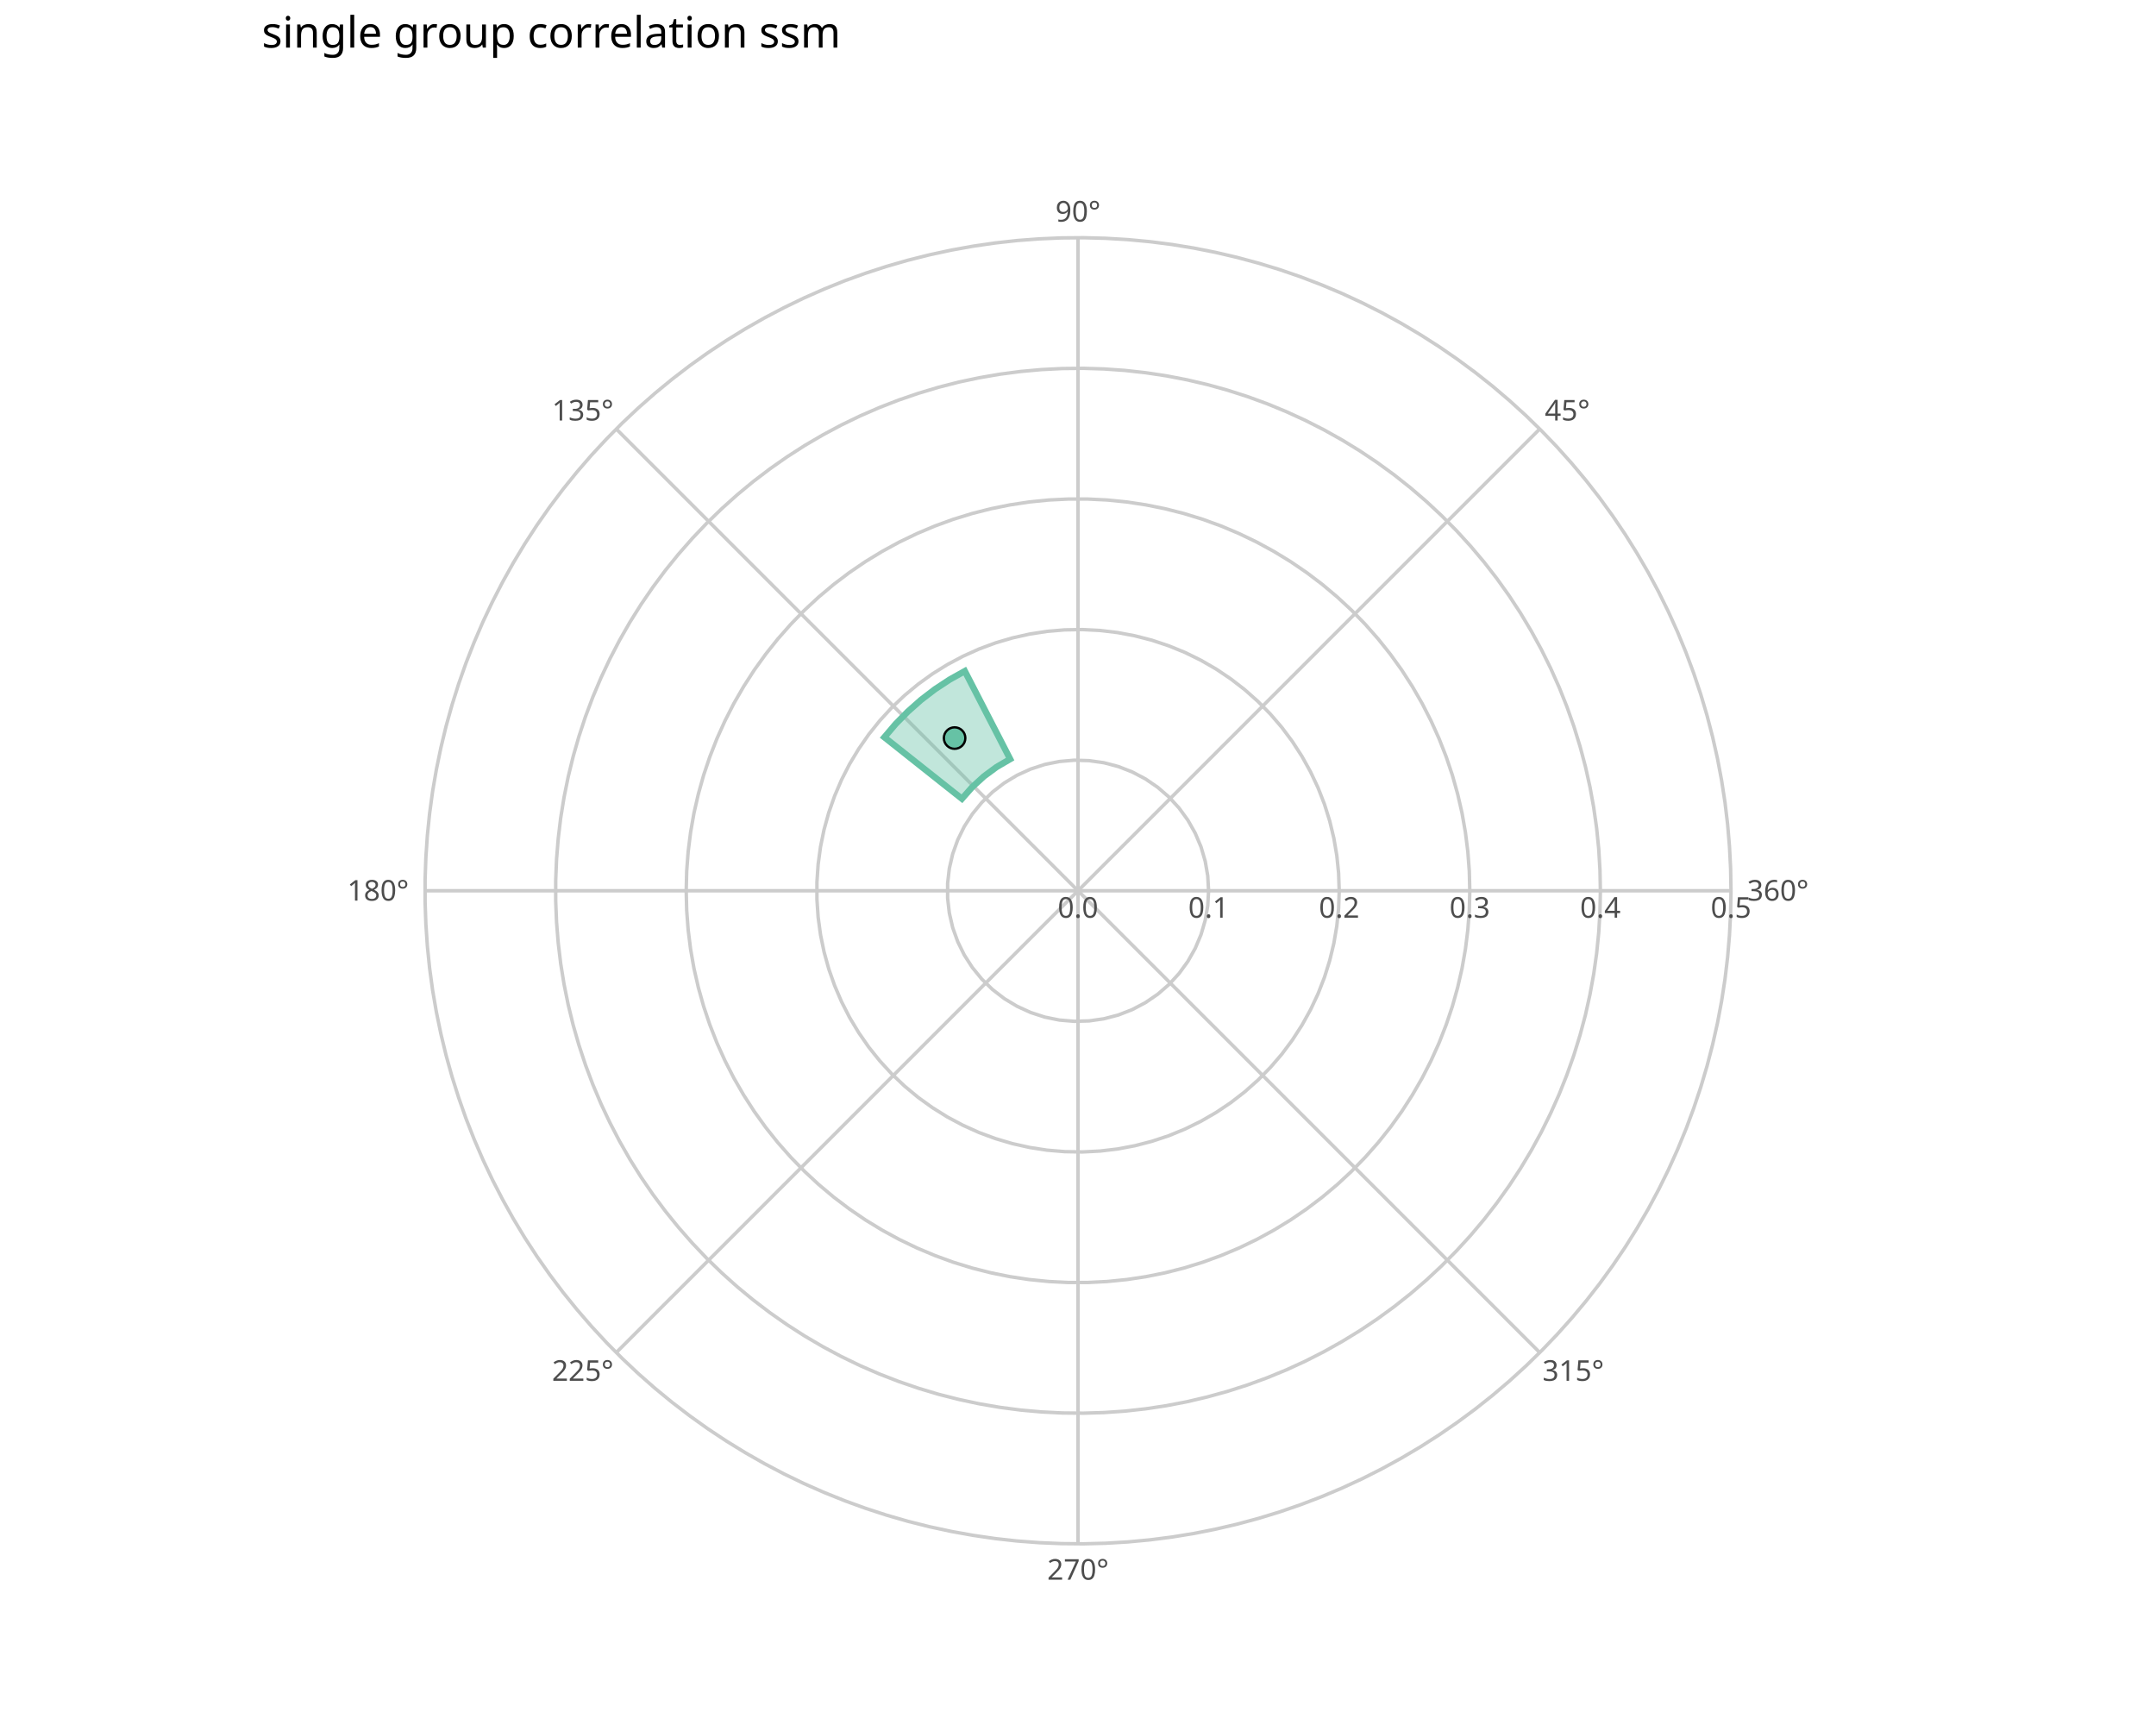
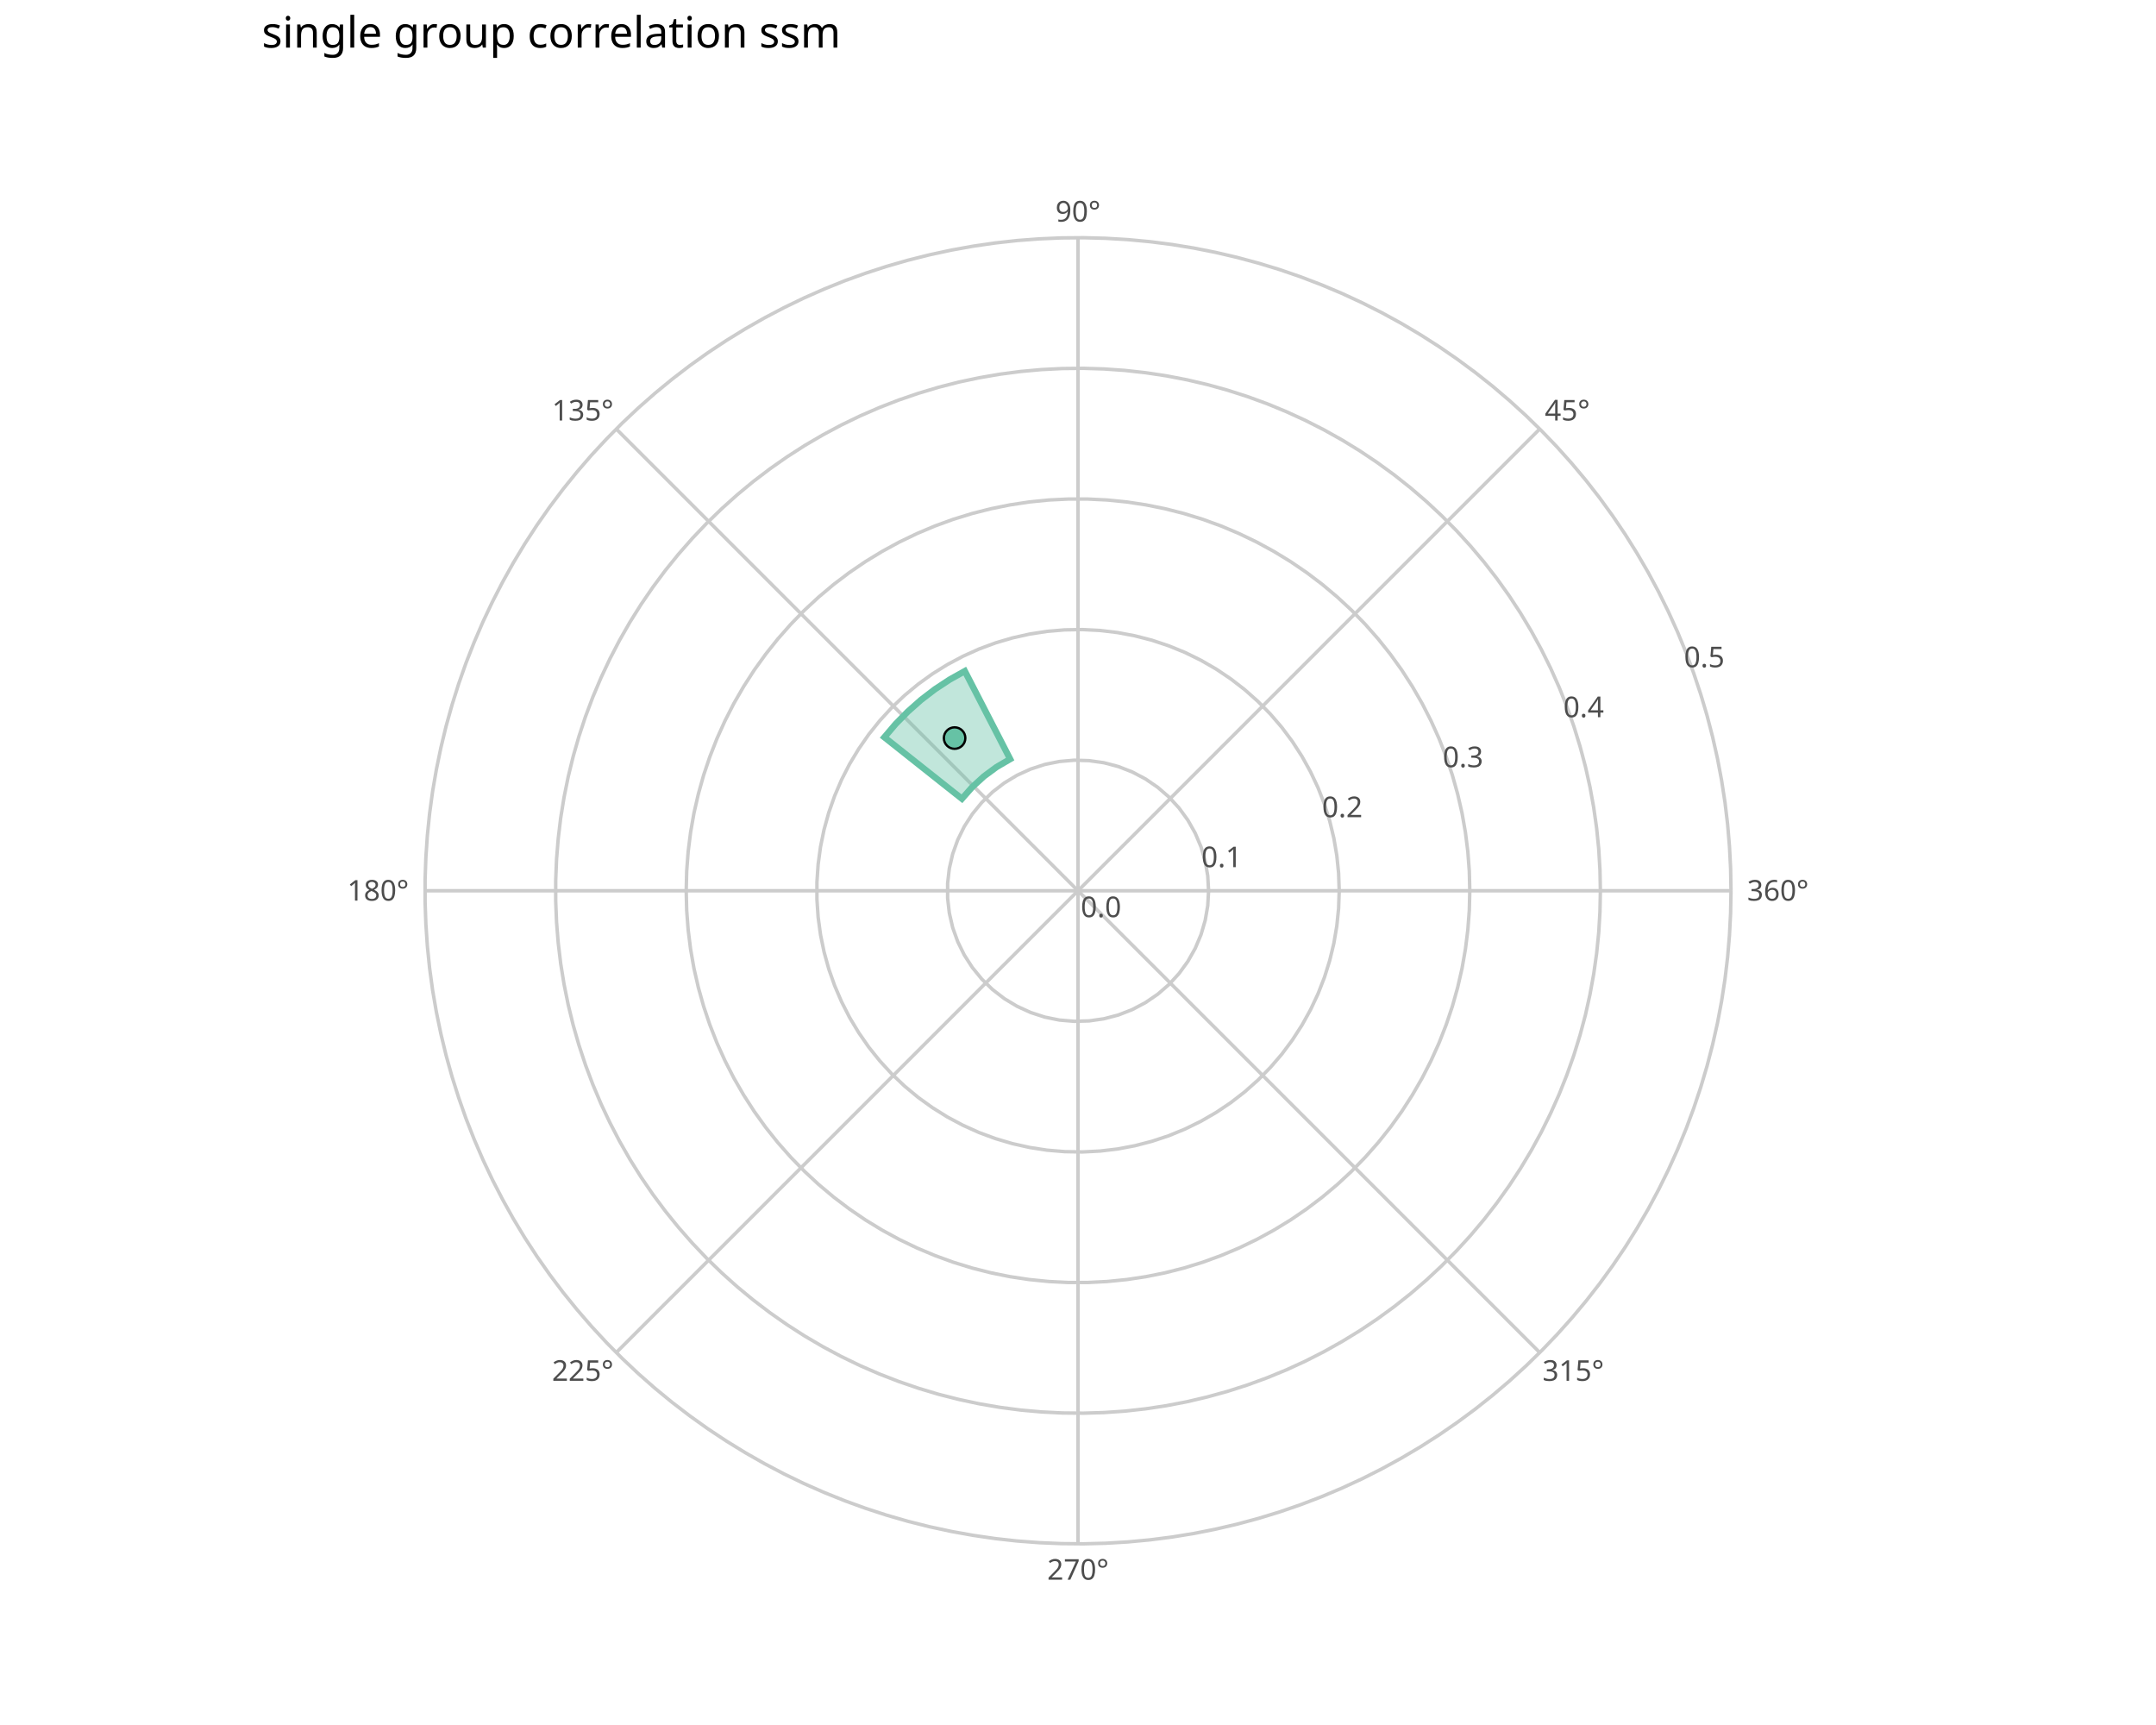
<svg xmlns="http://www.w3.org/2000/svg" class="svglite" data-engine-version="2.0" width="720.00pt" height="576.00pt" viewBox="0 0 720.00 576.00">
  <defs>
    <style type="text/css">
    .svglite line, .svglite polyline, .svglite polygon, .svglite path, .svglite rect, .svglite circle {
      fill: none;
      stroke: #000000;
      stroke-linecap: round;
      stroke-linejoin: round;
      stroke-miterlimit: 10.00;
    }
  </style>
  </defs>
  <rect width="100%" height="100%" style="stroke: none; fill: #FFFFFF;" />
  <defs>
    <clipPath id="cpMC4wMHw3MjAuMDB8MC4wMHw1NzYuMDA=">
      <rect x="0.00" y="0.00" width="720.00" height="576.00" />
    </clipPath>
  </defs>
  <g clip-path="url(#cpMC4wMHw3MjAuMDB8MC4wMHw1NzYuMDA=)">
</g>
  <defs>
    <clipPath id="cpODEuNDR8NjM4LjU2fDAuMDB8NTc2LjAw">
      <rect x="81.44" y="0.00" width="557.12" height="576.00" />
    </clipPath>
  </defs>
  <g clip-path="url(#cpODEuNDR8NjM4LjU2fDAuMDB8NTc2LjAw)">
    <rect x="81.44" y="0.00" width="557.12" height="576.00" style="stroke-width: 1.16; stroke: none; fill: #FFFFFF;" />
  </g>
  <g clip-path="url(#cpMC4wMHw3MjAuMDB8MC4wMHw1NzYuMDA=)">
    <polyline points="360.00,297.44 360.00,297.44 " style="stroke-width: 1.16; stroke: #CCCCCC; stroke-linecap: butt;" />
    <polyline points="403.61,297.44 403.33,292.47 402.48,287.56 401.08,282.78 399.14,278.20 396.69,273.86 393.76,269.83 390.40,266.16 386.63,262.90 382.52,260.09 378.12,257.77 373.48,255.96 368.66,254.69 363.73,253.99 358.75,253.84 353.79,254.27 348.91,255.26 344.18,256.80 339.65,258.87 335.38,261.44 331.44,264.48 327.87,267.95 324.72,271.80 322.02,275.99 319.83,280.46 318.15,285.15 317.03,290.00 316.46,294.95 316.46,299.93 317.03,304.88 318.15,309.73 319.83,314.42 322.02,318.88 324.72,323.07 327.87,326.93 331.44,330.40 335.38,333.44 339.65,336.01 344.18,338.08 348.91,339.62 353.79,340.61 358.75,341.03 363.73,340.89 368.66,340.18 373.48,338.92 378.12,337.11 382.52,334.79 386.63,331.98 390.40,328.72 393.76,325.05 396.69,321.02 399.14,316.68 401.08,312.09 402.48,307.32 403.33,302.41 403.61,297.44 " style="stroke-width: 1.16; stroke: #CCCCCC; stroke-linecap: butt;" />
    <polyline points="447.23,297.44 447.03,291.55 446.43,285.69 445.44,279.88 444.06,274.15 442.30,268.53 440.16,263.04 437.65,257.71 434.79,252.56 431.59,247.61 428.07,242.89 424.23,238.42 420.10,234.22 415.69,230.30 411.03,226.70 406.14,223.41 401.04,220.47 395.75,217.87 390.29,215.64 384.70,213.78 379.00,212.31 373.21,211.22 367.36,210.52 361.47,210.22 355.58,210.32 349.71,210.82 343.89,211.71 338.14,213.00 332.49,214.66 326.96,216.71 321.59,219.13 316.39,221.90 311.39,225.01 306.61,228.46 302.07,232.22 297.80,236.28 293.82,240.62 290.13,245.22 286.77,250.06 283.73,255.11 281.05,260.35 278.73,265.77 276.77,271.33 275.20,277.00 274.01,282.78 273.22,288.61 272.82,294.49 272.82,300.38 273.22,306.26 274.01,312.10 275.20,317.87 276.77,323.55 278.73,329.11 281.05,334.52 283.73,339.77 286.77,344.82 290.13,349.66 293.82,354.26 297.80,358.59 302.07,362.65 306.61,366.42 311.39,369.86 316.39,372.98 321.59,375.75 326.96,378.17 332.49,380.21 338.14,381.88 343.89,383.16 349.71,384.06 355.58,384.55 361.47,384.65 367.36,384.35 373.21,383.66 379.00,382.57 384.70,381.09 390.29,379.24 395.75,377.00 401.04,374.41 406.14,371.46 411.03,368.18 415.69,364.57 420.10,360.66 424.23,356.46 428.07,351.99 431.59,347.27 434.79,342.32 437.65,337.17 440.16,331.84 442.30,326.35 444.06,320.73 445.44,315.00 446.43,309.19 447.03,303.33 447.23,297.44 " style="stroke-width: 1.16; stroke: #CCCCCC; stroke-linecap: butt;" />
    <polyline points="490.84,297.44 490.68,290.92 490.19,284.41 489.38,277.94 488.25,271.51 486.79,265.15 485.03,258.87 482.95,252.69 480.57,246.62 477.88,240.67 474.91,234.86 471.64,229.21 468.11,223.73 464.30,218.44 460.23,213.34 455.91,208.44 451.36,203.77 446.58,199.34 441.58,195.14 436.38,191.20 430.99,187.53 425.42,184.13 419.69,181.01 413.81,178.18 407.80,175.64 401.67,173.41 395.44,171.49 389.11,169.88 382.72,168.59 376.27,167.61 369.78,166.96 363.26,166.64 356.74,166.64 350.22,166.96 343.73,167.61 337.28,168.59 330.89,169.88 324.56,171.49 318.33,173.41 312.20,175.64 306.19,178.18 300.31,181.01 294.58,184.13 289.01,187.53 283.62,191.20 278.42,195.14 273.42,199.34 268.64,203.77 264.09,208.44 259.77,213.34 255.70,218.44 251.89,223.73 248.36,229.21 245.09,234.86 242.12,240.67 239.43,246.62 237.05,252.69 234.97,258.87 233.21,265.15 231.75,271.51 230.62,277.94 229.81,284.41 229.32,290.92 229.16,297.44 229.32,303.96 229.81,310.47 230.62,316.94 231.75,323.36 233.21,329.72 234.97,336.00 237.05,342.19 239.43,348.26 242.12,354.21 245.09,360.01 248.36,365.66 251.89,371.14 255.70,376.44 259.77,381.54 264.09,386.43 268.64,391.10 273.42,395.54 278.42,399.73 283.62,403.67 289.01,407.35 294.58,410.75 300.31,413.87 306.19,416.70 312.20,419.23 318.33,421.47 324.56,423.39 330.89,425.00 337.28,426.29 343.73,427.26 350.22,427.91 356.74,428.24 363.26,428.24 369.78,427.91 376.27,427.26 382.72,426.29 389.11,425.00 395.44,423.39 401.67,421.47 407.80,419.23 413.81,416.70 419.69,413.87 425.42,410.75 430.99,407.35 436.38,403.67 441.58,399.73 446.58,395.54 451.36,391.10 455.91,386.43 460.23,381.54 464.30,376.44 468.11,371.14 471.64,365.66 474.91,360.01 477.88,354.21 480.57,348.26 482.95,342.19 485.03,336.00 486.79,329.72 488.25,323.36 489.38,316.94 490.19,310.47 490.68,303.96 490.84,297.44 " style="stroke-width: 1.16; stroke: #CCCCCC; stroke-linecap: butt;" />
    <polyline points="534.45,297.44 534.31,290.46 533.90,283.49 533.20,276.54 532.22,269.63 530.97,262.76 529.45,255.95 527.65,249.20 525.59,242.53 523.26,235.95 520.67,229.47 517.82,223.10 514.72,216.84 511.37,210.72 507.78,204.73 503.95,198.89 499.89,193.21 495.61,187.70 491.11,182.36 486.40,177.20 481.49,172.24 476.39,167.48 471.09,162.93 465.62,158.59 459.98,154.48 454.18,150.59 448.23,146.94 442.14,143.53 435.92,140.37 429.57,137.46 423.12,134.80 416.56,132.41 409.91,130.28 403.18,128.41 396.38,126.82 389.53,125.50 382.63,124.46 375.69,123.69 368.72,123.20 361.75,122.99 354.76,123.06 347.79,123.41 340.84,124.04 333.92,124.95 327.04,126.13 320.21,127.58 313.44,129.31 306.76,131.31 300.15,133.57 293.64,136.10 287.24,138.88 280.96,141.92 274.80,145.21 268.77,148.74 262.90,152.51 257.18,156.51 251.62,160.73 246.24,165.18 241.04,169.84 236.03,174.70 231.22,179.76 226.61,185.01 222.22,190.43 218.05,196.03 214.10,201.79 210.39,207.70 206.92,213.76 203.70,219.95 200.72,226.27 198.00,232.70 195.54,239.23 193.35,245.86 191.42,252.57 189.76,259.35 188.37,266.19 187.25,273.08 186.42,280.01 185.86,286.97 185.58,293.95 185.58,300.93 185.86,307.90 186.42,314.86 187.25,321.79 188.37,328.69 189.76,335.53 191.42,342.31 193.35,349.02 195.54,355.64 198.00,362.18 200.72,368.61 203.70,374.92 206.92,381.11 210.39,387.17 214.10,393.09 218.05,398.85 222.22,404.45 226.61,409.87 231.22,415.12 236.03,420.18 241.04,425.04 246.24,429.70 251.62,434.14 257.18,438.37 262.90,442.37 268.77,446.14 274.80,449.67 280.96,452.96 287.24,456.00 293.64,458.78 300.15,461.30 306.76,463.57 313.44,465.57 320.21,467.29 327.04,468.75 333.92,469.93 340.84,470.84 347.79,471.46 354.76,471.81 361.75,471.88 368.72,471.67 375.69,471.19 382.63,470.42 389.53,469.37 396.38,468.06 403.18,466.46 409.91,464.60 416.56,462.47 423.12,460.07 429.57,457.42 435.92,454.51 442.14,451.34 448.23,447.93 454.18,444.28 459.98,440.40 465.62,436.28 471.09,431.95 476.39,427.39 481.49,422.63 486.40,417.67 491.11,412.52 495.61,407.18 499.89,401.67 503.95,395.99 507.78,390.15 511.37,384.16 514.72,378.04 517.82,371.78 520.67,365.41 523.26,358.92 525.59,352.34 527.65,345.67 529.45,338.93 530.97,332.11 532.22,325.25 533.20,318.33 533.90,311.39 534.31,304.42 534.45,297.44 " style="stroke-width: 1.16; stroke: #CCCCCC; stroke-linecap: butt;" />
    <polyline points="578.07,297.44 577.94,290.03 577.56,282.64 576.94,275.26 576.06,267.90 574.93,260.59 573.56,253.31 571.93,246.08 570.07,238.91 567.96,231.82 565.61,224.79 563.03,217.85 560.21,211.00 557.16,204.26 553.88,197.61 550.38,191.09 546.65,184.69 542.72,178.41 538.57,172.28 534.22,166.28 529.66,160.44 524.91,154.76 519.97,149.24 514.85,143.90 509.55,138.73 504.07,133.74 498.43,128.94 492.63,124.34 486.67,119.94 480.57,115.74 474.33,111.75 467.96,107.97 461.47,104.42 454.85,101.08 448.13,97.97 441.31,95.10 434.39,92.45 427.39,90.04 420.31,87.88 413.15,85.95 405.94,84.27 398.68,82.83 391.37,81.64 384.02,80.70 376.65,80.01 369.26,79.57 361.85,79.38 354.45,79.44 347.05,79.76 339.66,80.32 332.30,81.14 324.97,82.20 317.68,83.52 310.44,85.08 303.26,86.88 296.14,88.93 289.10,91.22 282.14,93.74 275.27,96.51 268.49,99.50 261.83,102.72 255.27,106.17 248.84,109.83 242.53,113.72 236.36,117.81 230.33,122.11 224.45,126.62 218.73,131.32 213.17,136.21 207.78,141.29 202.57,146.55 197.53,151.98 192.69,157.58 188.03,163.35 183.58,169.26 179.33,175.33 175.29,181.53 171.46,187.87 167.85,194.34 164.46,200.92 161.29,207.62 158.36,214.42 155.65,221.31 153.19,228.29 150.96,235.36 148.97,242.49 147.23,249.69 145.73,256.94 144.47,264.24 143.47,271.58 142.72,278.95 142.22,286.33 141.96,293.74 141.96,301.14 142.22,308.54 142.72,315.93 143.47,323.30 144.47,330.64 145.73,337.94 147.23,345.19 148.97,352.39 150.96,359.52 153.19,366.58 155.65,373.57 158.36,380.46 161.29,387.26 164.46,393.96 167.85,400.54 171.46,407.01 175.29,413.35 179.33,419.55 183.58,425.62 188.03,431.53 192.69,437.29 197.53,442.89 202.57,448.33 207.78,453.59 213.17,458.67 218.73,463.56 224.45,468.26 230.33,472.76 236.36,477.07 242.53,481.16 248.84,485.04 255.27,488.71 261.83,492.16 268.49,495.38 275.27,498.37 282.14,501.13 289.10,503.66 296.14,505.95 303.26,508.00 310.44,509.80 317.68,511.36 324.97,512.67 332.30,513.74 339.66,514.56 347.05,515.12 354.45,515.43 361.85,515.50 369.26,515.31 376.65,514.87 384.02,514.18 391.37,513.24 398.68,512.05 405.94,510.61 413.15,508.93 420.31,507.00 427.39,504.83 434.39,502.42 441.31,499.78 448.13,496.90 454.85,493.80 461.47,490.46 467.96,486.90 474.33,483.13 480.57,479.14 486.67,474.94 492.63,470.54 498.43,465.93 504.07,461.14 509.55,456.15 514.85,450.98 519.97,445.63 524.91,440.11 529.66,434.43 534.22,428.59 538.57,422.60 542.72,416.47 546.65,410.19 550.38,403.79 553.88,397.26 557.16,390.62 560.21,383.87 563.03,377.03 565.61,370.09 567.96,363.06 570.07,355.96 571.93,348.80 573.56,341.57 574.93,334.29 576.06,326.97 576.94,319.62 577.56,312.24 577.94,304.84 578.07,297.44 " style="stroke-width: 1.16; stroke: #CCCCCC; stroke-linecap: butt;" />
    <polyline points="360.00,297.44 360.00,289.92 360.00,282.40 360.00,274.88 360.00,267.36 360.00,259.84 360.00,252.32 360.00,244.80 360.00,237.28 360.00,229.76 360.00,222.24 360.00,214.72 360.00,207.20 360.00,199.68 360.00,192.16 360.00,184.65 360.00,177.13 360.00,169.61 360.00,162.09 360.00,154.57 360.00,147.05 360.00,139.53 360.00,132.01 360.00,124.49 360.00,116.97 360.00,109.45 360.00,101.93 360.00,94.41 360.00,86.89 360.00,79.37 " style="stroke-width: 1.16; stroke: #CCCCCC; stroke-linecap: butt;" />
    <polyline points="360.00,297.44 354.68,292.12 349.37,286.80 344.05,281.49 338.73,276.17 333.41,270.85 328.10,265.54 322.78,260.22 317.46,254.90 312.15,249.58 306.83,244.27 301.51,238.95 296.19,233.63 290.88,228.32 285.56,223.00 280.24,217.68 274.93,212.36 269.61,207.05 264.29,201.73 258.97,196.41 253.66,191.10 248.34,185.78 243.02,180.46 237.71,175.14 232.39,169.83 227.07,164.51 221.75,159.19 216.44,153.88 211.12,148.56 205.80,143.24 " style="stroke-width: 1.16; stroke: #CCCCCC; stroke-linecap: butt;" />
    <polyline points="360.00,297.44 352.48,297.44 344.96,297.44 337.44,297.44 329.92,297.44 322.40,297.44 314.88,297.44 307.36,297.44 299.84,297.44 292.32,297.44 284.80,297.44 277.28,297.44 269.77,297.44 262.25,297.44 254.73,297.44 247.21,297.44 239.69,297.44 232.17,297.44 224.65,297.44 217.13,297.44 209.61,297.44 202.09,297.44 194.57,297.44 187.05,297.44 179.53,297.44 172.01,297.44 164.49,297.44 156.97,297.44 149.45,297.44 141.93,297.44 " style="stroke-width: 1.16; stroke: #CCCCCC; stroke-linecap: butt;" />
    <polyline points="360.00,297.44 354.68,302.76 349.37,308.07 344.05,313.39 338.73,318.71 333.41,324.02 328.10,329.34 322.78,334.66 317.46,339.98 312.15,345.29 306.83,350.61 301.51,355.93 296.19,361.24 290.88,366.56 285.56,371.88 280.24,377.20 274.93,382.51 269.61,387.83 264.29,393.15 258.97,398.46 253.66,403.78 248.34,409.10 243.02,414.42 237.71,419.73 232.39,425.05 227.07,430.37 221.75,435.68 216.44,441.00 211.12,446.32 205.80,451.64 " style="stroke-width: 1.16; stroke: #CCCCCC; stroke-linecap: butt;" />
    <polyline points="360.00,297.44 360.00,304.96 360.00,312.48 360.00,320.00 360.00,327.52 360.00,335.04 360.00,342.56 360.00,350.08 360.00,357.59 360.00,365.11 360.00,372.63 360.00,380.15 360.00,387.67 360.00,395.19 360.00,402.71 360.00,410.23 360.00,417.75 360.00,425.27 360.00,432.79 360.00,440.31 360.00,447.83 360.00,455.35 360.00,462.87 360.00,470.39 360.00,477.91 360.00,485.43 360.00,492.95 360.00,500.47 360.00,507.99 360.00,515.51 " style="stroke-width: 1.16; stroke: #CCCCCC; stroke-linecap: butt;" />
    <polyline points="360.00,297.44 365.32,302.76 370.63,308.07 375.95,313.39 381.27,318.71 386.59,324.02 391.90,329.34 397.22,334.66 402.54,339.98 407.85,345.29 413.17,350.61 418.49,355.93 423.81,361.24 429.12,366.56 434.44,371.88 439.76,377.20 445.07,382.51 450.39,387.83 455.71,393.15 461.03,398.46 466.34,403.78 471.66,409.10 476.98,414.42 482.29,419.73 487.61,425.05 492.93,430.37 498.25,435.68 503.56,441.00 508.88,446.32 514.20,451.64 " style="stroke-width: 1.16; stroke: #CCCCCC; stroke-linecap: butt;" />
    <polyline points="360.00,297.44 367.52,297.44 375.04,297.44 382.56,297.44 390.08,297.44 397.60,297.44 405.12,297.44 412.64,297.44 420.16,297.44 427.68,297.44 435.20,297.44 442.72,297.44 450.23,297.44 457.75,297.44 465.27,297.44 472.79,297.44 480.31,297.44 487.83,297.44 495.35,297.44 502.87,297.44 510.39,297.44 517.91,297.44 525.43,297.44 532.95,297.44 540.47,297.44 547.99,297.44 555.51,297.44 563.03,297.44 570.55,297.44 578.07,297.44 " style="stroke-width: 1.16; stroke: #CCCCCC; stroke-linecap: butt;" />
    <polyline points="360.00,297.44 365.32,292.12 370.63,286.80 375.95,281.49 381.27,276.17 386.59,270.85 391.90,265.54 397.22,260.22 402.54,254.90 407.85,249.58 413.17,244.27 418.49,238.95 423.81,233.63 429.12,228.32 434.44,223.00 439.76,217.68 445.07,212.36 450.39,207.05 455.71,201.73 461.03,196.41 466.34,191.10 471.66,185.78 476.98,180.46 482.29,175.14 487.61,169.83 492.93,164.51 498.25,159.19 503.56,153.88 508.88,148.56 514.20,143.24 " style="stroke-width: 1.16; stroke: #CCCCCC; stroke-linecap: butt;" />
    <polygon points="322.20,224.09 317.11,226.94 312.23,230.15 307.59,233.70 303.22,237.57 299.12,241.73 295.34,246.18 301.81,251.31 308.29,256.45 314.76,261.58 321.24,266.71 324.71,262.78 328.59,259.23 332.81,256.12 337.34,253.47 333.56,246.12 329.77,238.78 325.99,231.43 " style="stroke-width: 2.13; stroke: #66C2A5; stroke-linecap: butt; stroke-linejoin: miter; fill: #66C2A5; fill-opacity: 0.40;" />
    <circle cx="318.79" cy="246.45" r="3.59" style="stroke-width: 0.77; fill: #66C2A5;" />
    <text x="360.00" y="73.99" text-anchor="middle" style="font-size: 9.60px; fill: #4D4D4D; font-family: sans;" textLength="14.52px" lengthAdjust="spacingAndGlyphs">90°</text>
    <text x="204.91" y="140.41" text-anchor="end" style="font-size: 9.60px; fill: #4D4D4D; font-family: sans;" textLength="19.86px" lengthAdjust="spacingAndGlyphs">135°</text>
    <text x="136.55" y="300.74" text-anchor="end" style="font-size: 9.60px; fill: #4D4D4D; font-family: sans;" textLength="19.86px" lengthAdjust="spacingAndGlyphs">180°</text>
    <text x="204.91" y="461.08" text-anchor="end" style="font-size: 9.60px; fill: #4D4D4D; font-family: sans;" textLength="19.86px" lengthAdjust="spacingAndGlyphs">225°</text>
    <text x="360.00" y="527.49" text-anchor="middle" style="font-size: 9.60px; fill: #4D4D4D; font-family: sans;" textLength="19.86px" lengthAdjust="spacingAndGlyphs">270°</text>
    <text x="515.09" y="461.08" style="font-size: 9.60px; fill: #4D4D4D; font-family: sans;" textLength="19.86px" lengthAdjust="spacingAndGlyphs">315°</text>
    <text x="583.45" y="300.74" style="font-size: 9.60px; fill: #4D4D4D; font-family: sans;" textLength="19.86px" lengthAdjust="spacingAndGlyphs">360°</text>
    <text x="515.87" y="140.41" style="font-size: 9.60px; fill: #4D4D4D; font-family: sans;" textLength="14.52px" lengthAdjust="spacingAndGlyphs">45°</text>
-     <text x="360.00" y="306.44" text-anchor="middle" style="font-size: 9.60px; fill: #4D4D4D; font-family: sans;" textLength="13.35px" lengthAdjust="spacingAndGlyphs">0.0</text>
-     <text x="403.61" y="306.44" text-anchor="middle" style="font-size: 9.60px; fill: #4D4D4D; font-family: sans;" textLength="13.35px" lengthAdjust="spacingAndGlyphs">0.1</text>
-     <text x="447.23" y="306.44" text-anchor="middle" style="font-size: 9.60px; fill: #4D4D4D; font-family: sans;" textLength="13.35px" lengthAdjust="spacingAndGlyphs">0.2</text>
-     <text x="490.84" y="306.44" text-anchor="middle" style="font-size: 9.60px; fill: #4D4D4D; font-family: sans;" textLength="13.35px" lengthAdjust="spacingAndGlyphs">0.3</text>
-     <text x="534.45" y="306.44" text-anchor="middle" style="font-size: 9.60px; fill: #4D4D4D; font-family: sans;" textLength="13.35px" lengthAdjust="spacingAndGlyphs">0.4</text>
-     <text x="578.07" y="306.44" text-anchor="middle" style="font-size: 9.60px; fill: #4D4D4D; font-family: sans;" textLength="13.35px" lengthAdjust="spacingAndGlyphs">0.5</text>
+     <text x="360.92" y="306.25" style="font-size: 9.60px; fill: #4D4D4D; font-family: sans;" textLength="13.35px" lengthAdjust="spacingAndGlyphs">0.0</text>
+     <text x="401.21" y="289.56" style="font-size: 9.60px; fill: #4D4D4D; font-family: sans;" textLength="13.35px" lengthAdjust="spacingAndGlyphs">0.1</text>
+     <text x="441.50" y="272.87" style="font-size: 9.60px; fill: #4D4D4D; font-family: sans;" textLength="13.35px" lengthAdjust="spacingAndGlyphs">0.2</text>
+     <text x="481.80" y="256.18" style="font-size: 9.60px; fill: #4D4D4D; font-family: sans;" textLength="13.35px" lengthAdjust="spacingAndGlyphs">0.3</text>
+     <text x="522.09" y="239.49" style="font-size: 9.60px; fill: #4D4D4D; font-family: sans;" textLength="13.35px" lengthAdjust="spacingAndGlyphs">0.4</text>
+     <text x="562.38" y="222.80" style="font-size: 9.60px; fill: #4D4D4D; font-family: sans;" textLength="13.35px" lengthAdjust="spacingAndGlyphs">0.5</text>
    <text x="87.42" y="15.89" style="font-size: 14.40px; font-family: sans;" textLength="180.11px" lengthAdjust="spacingAndGlyphs">single group correlation ssm</text>
  </g>
</svg>
